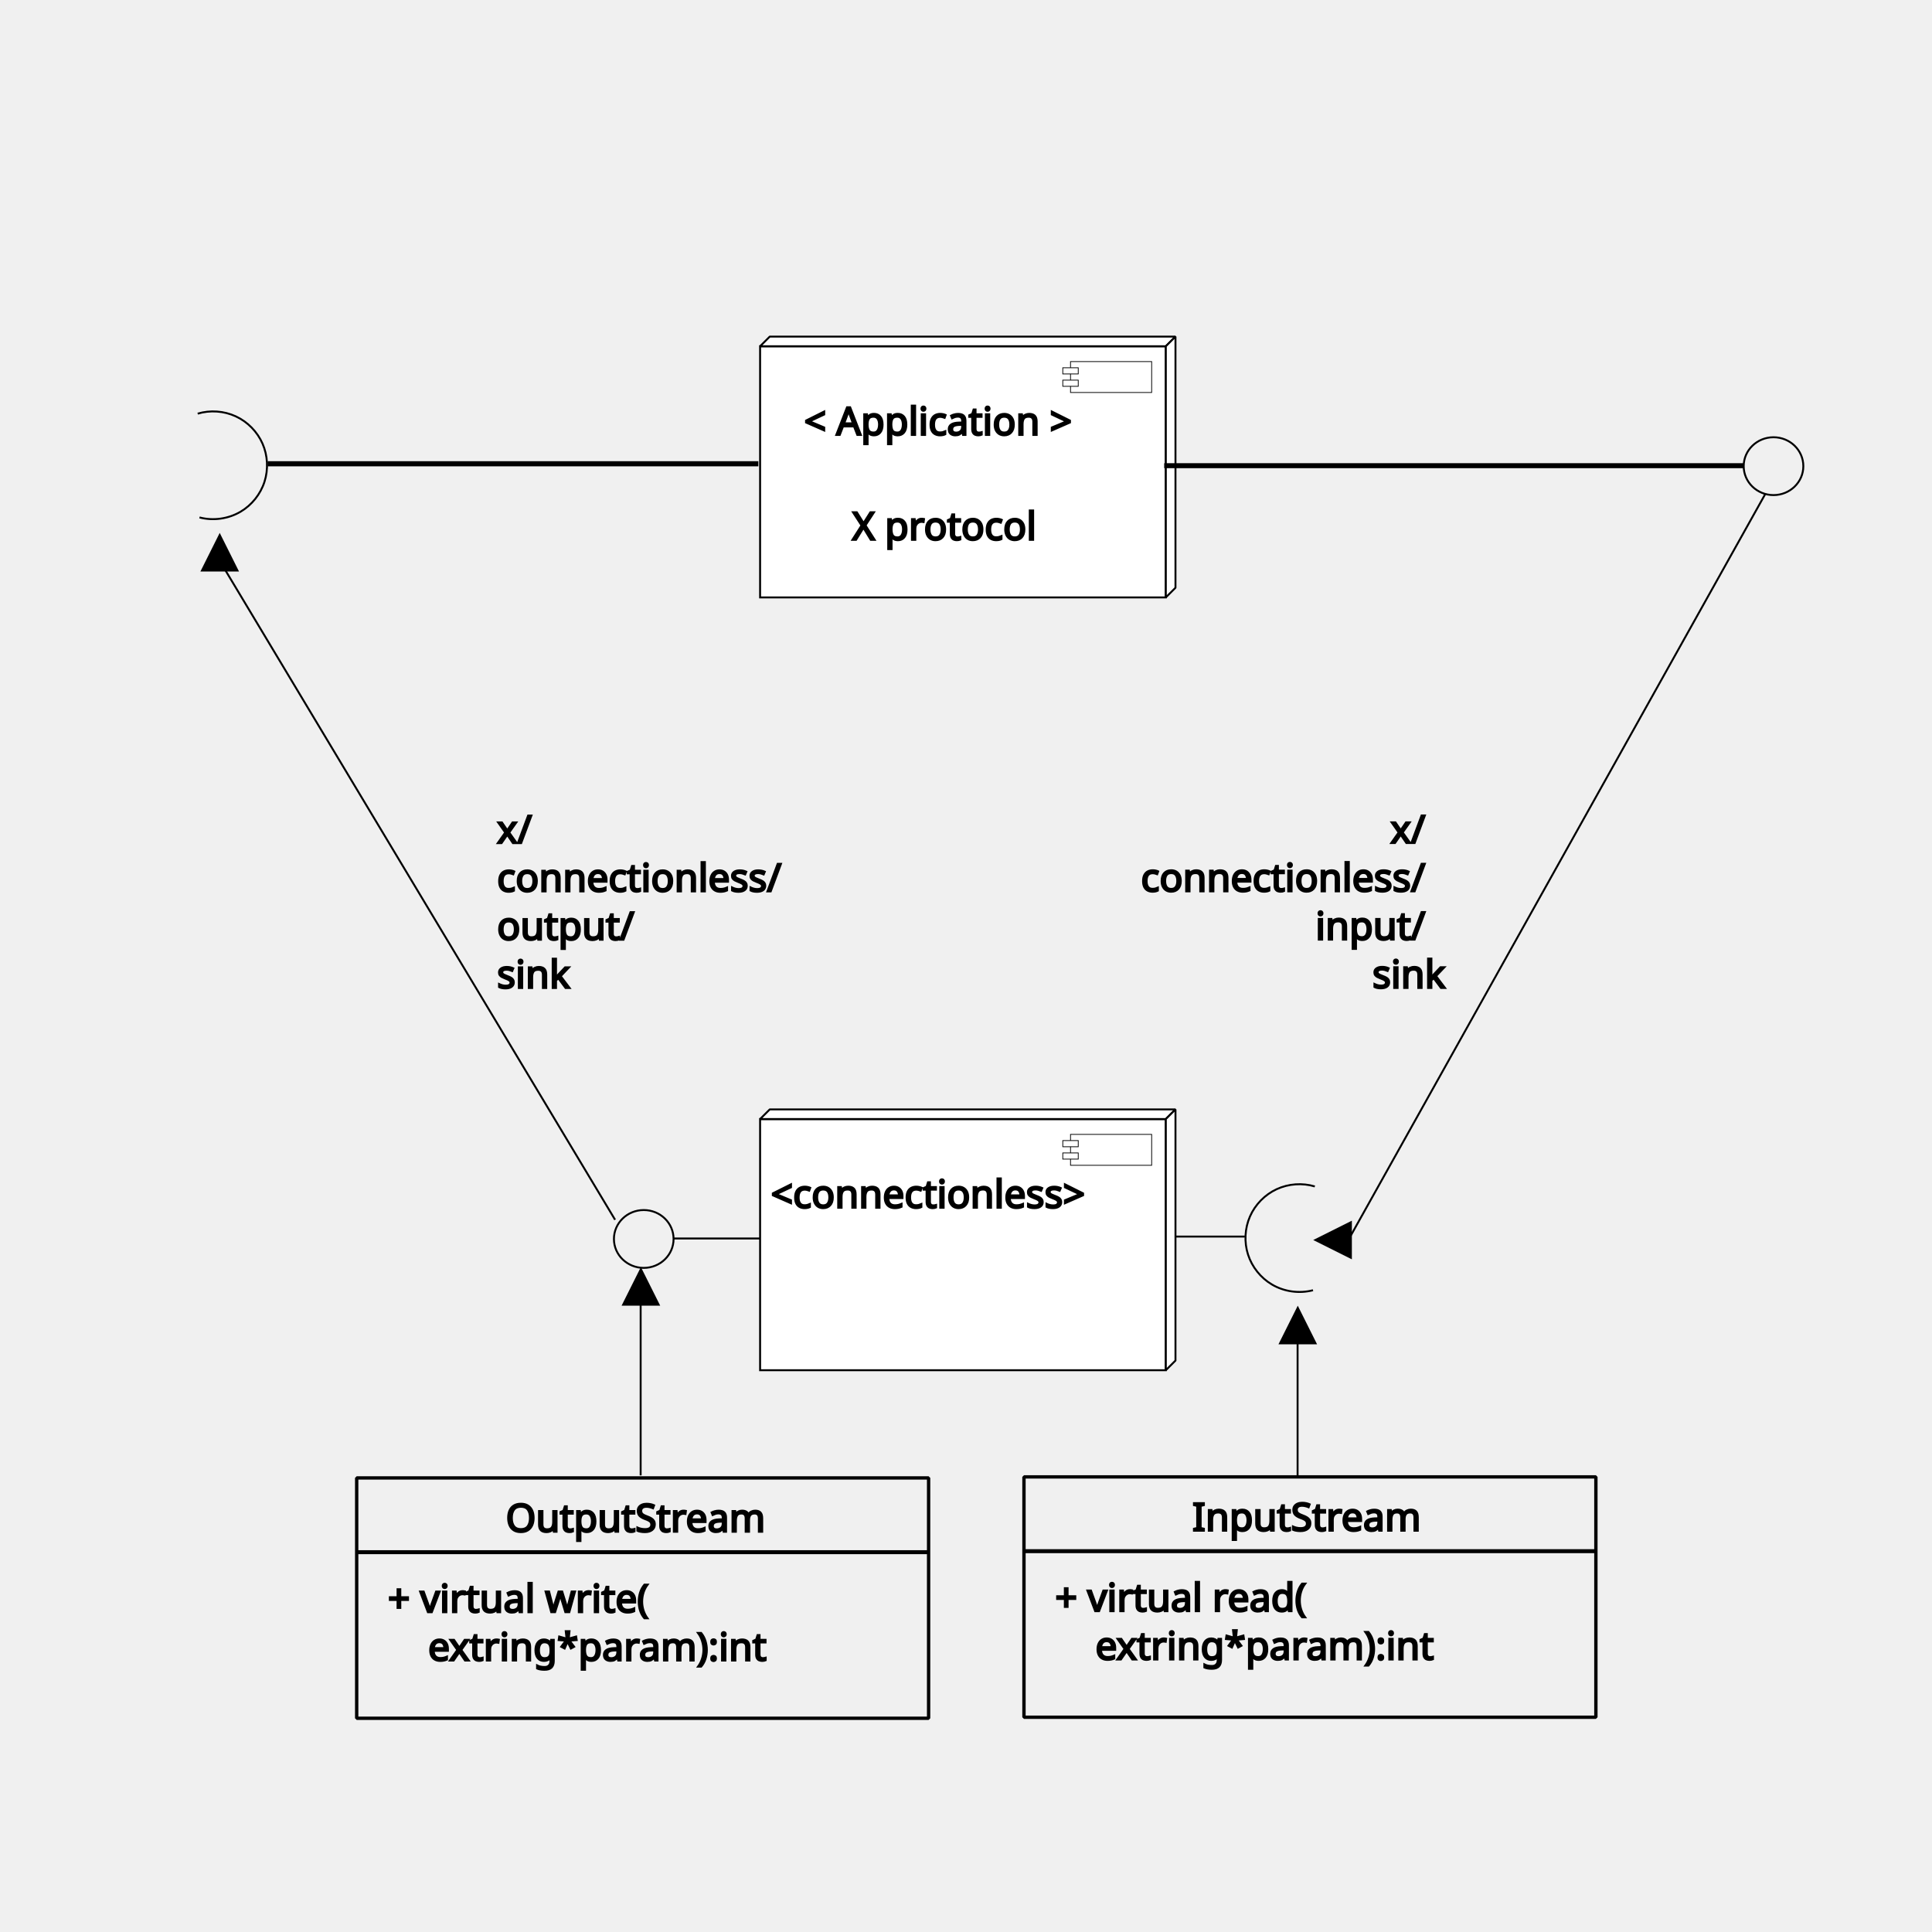
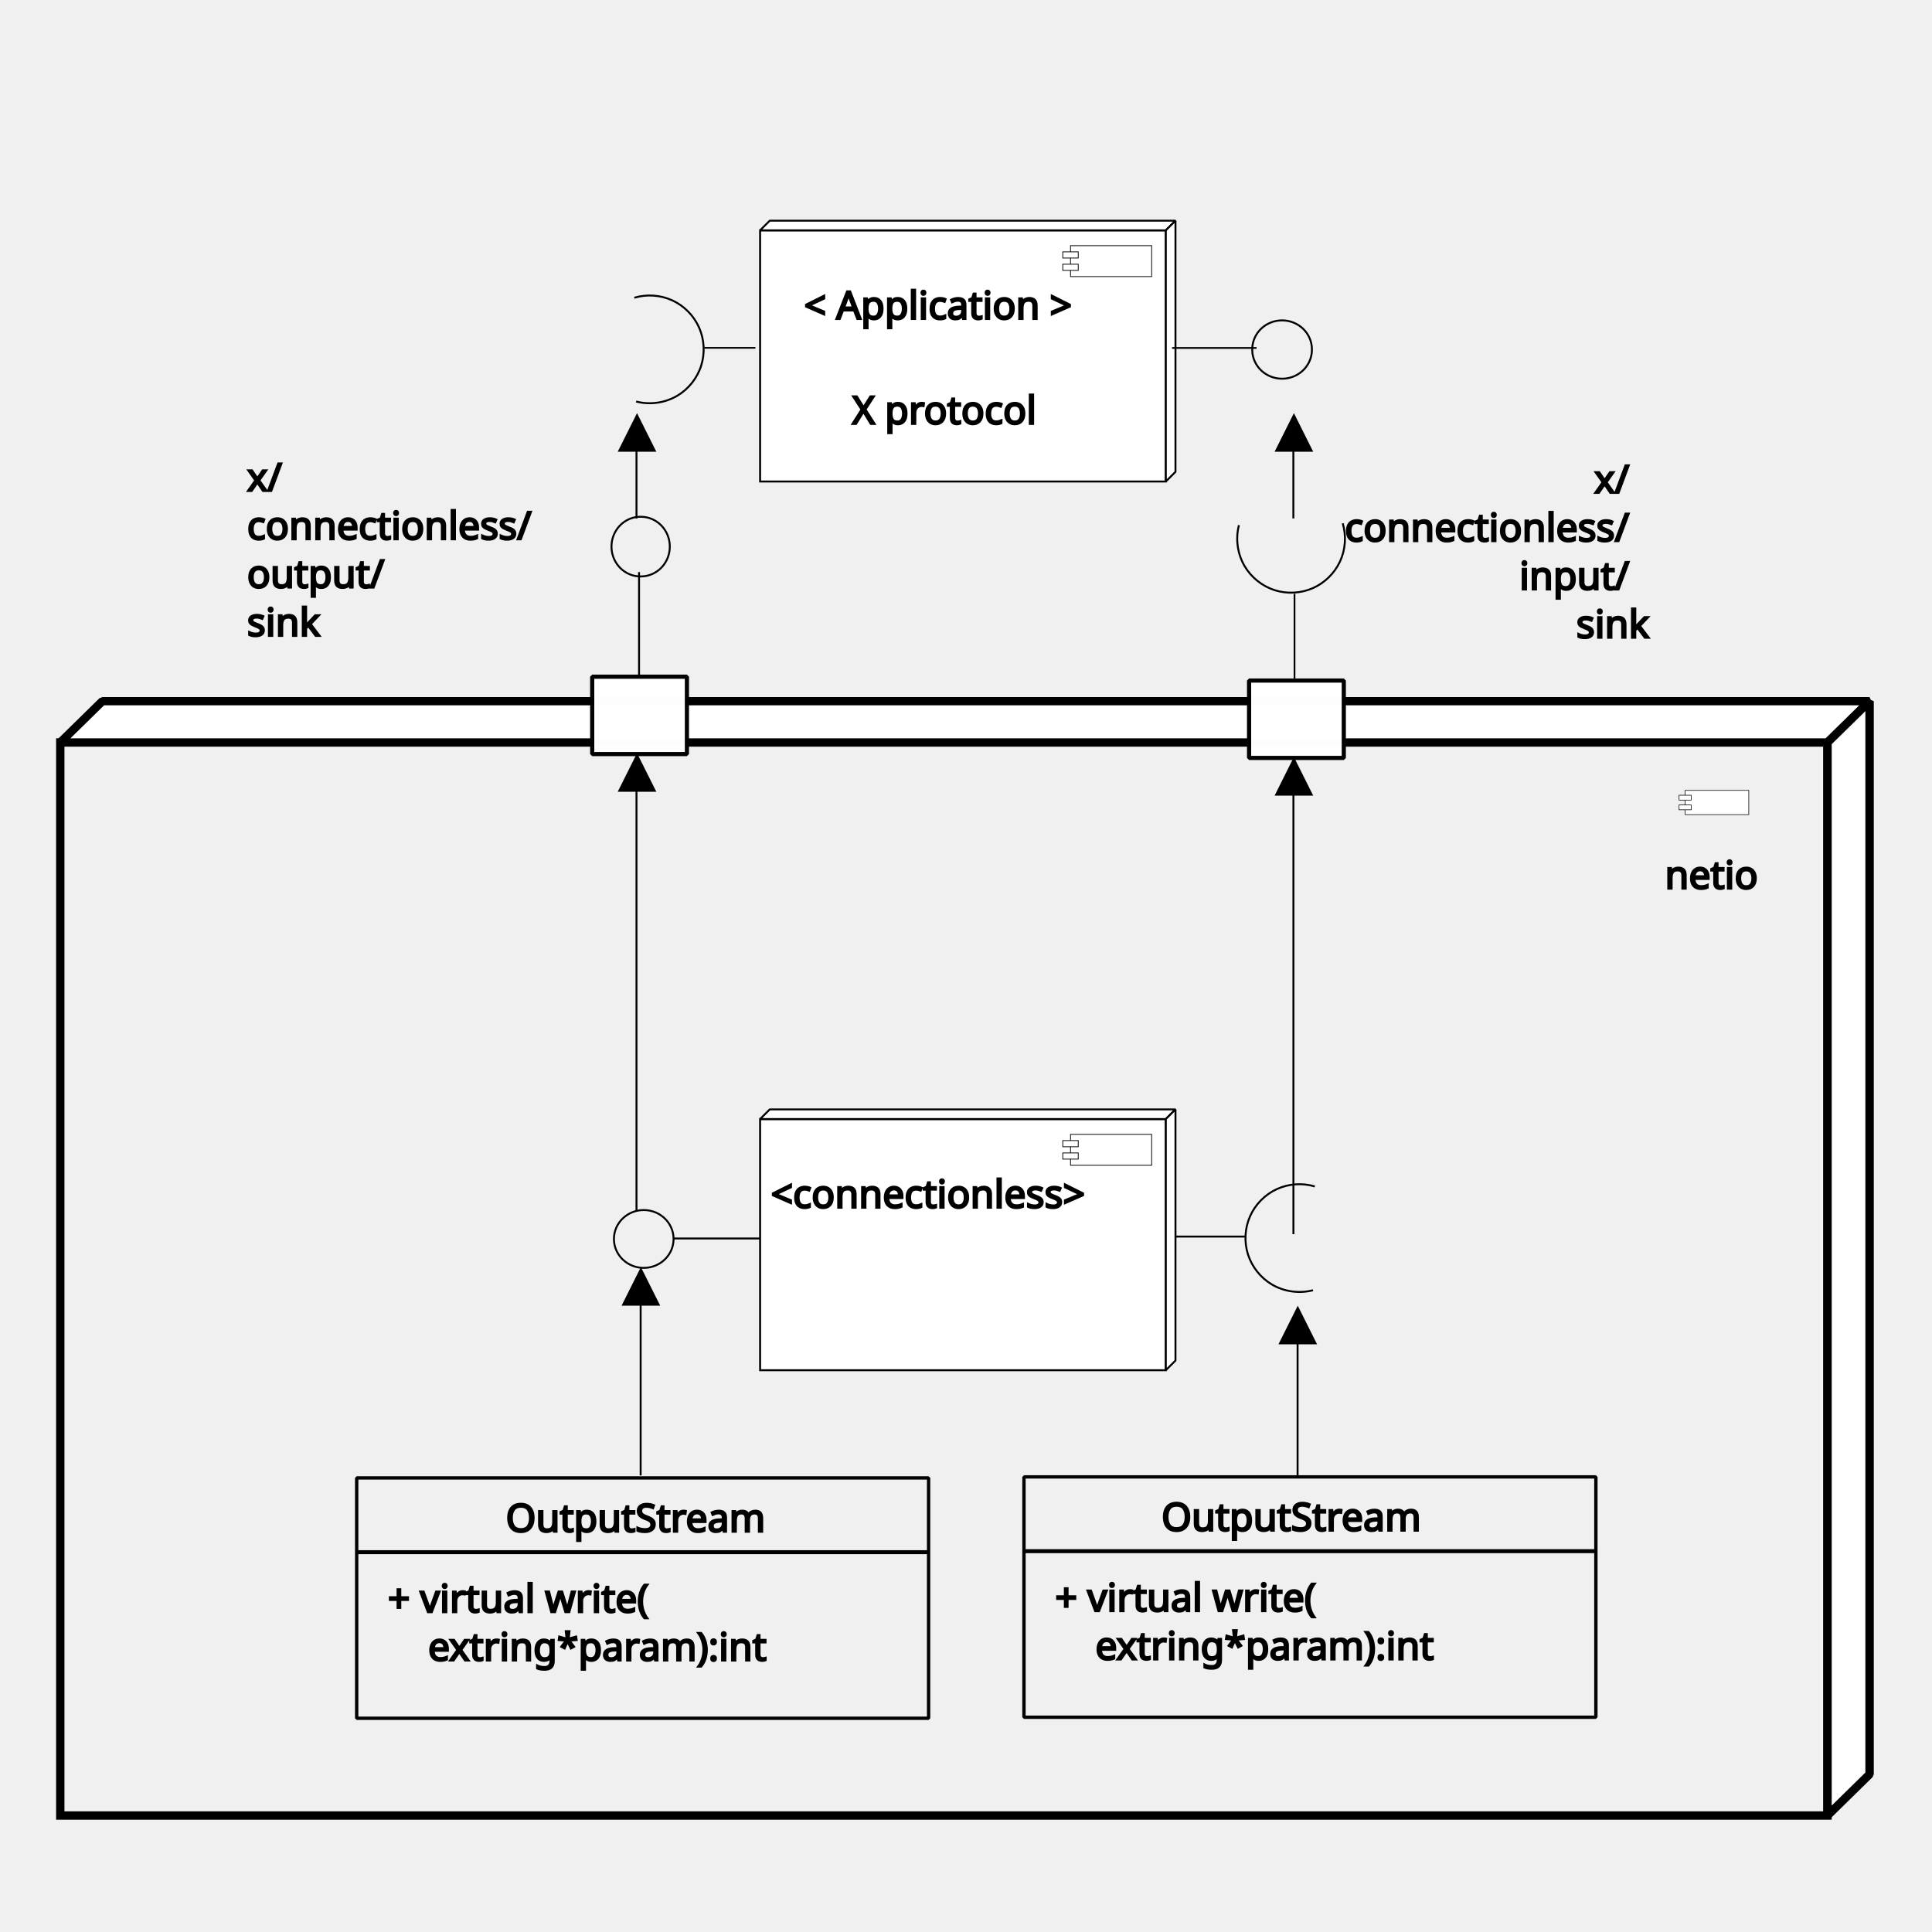
<svg xmlns="http://www.w3.org/2000/svg" viewBox="165 100 1000 1000" id="svg4022" version="1.1" width="100%" height="100%" style="stroke:#000000">
  <defs id="defs4148">
    </defs>
  <style type="text/css" id="style4024">
* {
	stroke: black;
}

text {
	fill: black;
	stroke: none;
	font-size: 10px;
	font-family: sans-serif;
}

rect, ellipse {
	fill: white;
}

polygon {
	stroke-miterlimit: 1;
	fill: white;
}
</style>
  <text xml:space="preserve" style="font-size:40px;font-style:normal;font-weight:normal;line-height:125%;letter-spacing:0px;word-spacing:0px;fill:#000000;fill-opacity:1;stroke:none;font-family:Sans;-inkscape-font-specification:Sans" x="305.602" y="555.237" id="text4386">
    <tspan id="tspan4388" style="font-style:normal;stroke:#000000;-inkscape-font-specification:Sans" x="305.602" y="555.237" />
  </text>
  <g id="g11779" transform="translate(280,505)" style="stroke:#000000">
    <g transform="translate(-88,514)" id="g4358" style="stroke:#000000">
      <g transform="translate(-179.4336,-479.199)" id="g3357-4-8-0-0" style="stroke:#000000">
        <rect style="fill:#ffffff;stroke:#000000" id="rect4044-5-4-2-2-2" height="130" width="210" y="139.422" x="545.861" />
        <g id="g3309-9-3-8-5" style="stroke:#000000">
          <g id="g3301-9-0-9-7" style="stroke:#000000">
            <polygon style="fill:#ffffff;stroke:#000000;stroke-miterlimit:1" transform="translate(170.8606,-100.578)" id="polygon4046-6-2-15-5-3" points="375,240 380,235 590,235 585,240 " />
            <polygon style="fill:#ffffff;stroke:#000000;stroke-miterlimit:1" transform="translate(170.8606,-100.578)" id="polygon4048-6-0-8-4-0" points="585,240 590,235 590,365 585,370 " />
          </g>
          <g id="g4274-8-3-5-4-5-9" transform="matrix(0.4,0,0,0.4,548.5323,95.35455)" style="stroke:#000000">
            <rect id="rect4090-5-5-8-8-7-5" height="40" width="105" y="130" x="395" style="fill:#ffffff;stroke:#000000" />
            <rect id="rect4092-1-9-4-9-9-10" height="8" width="20" y="138" x="385" style="fill:#ffffff;stroke:#000000" />
            <rect id="rect4094-3-4-9-7-0-6" height="8" width="20" y="154" x="385" style="fill:#ffffff;stroke:#000000" />
          </g>
        </g>
      </g>
      <path style="fill:none;stroke:#000000;stroke-width:1px;stroke-linecap:butt;stroke-linejoin:miter;stroke-opacity:1" d="m 653.549,-304.899 c -6.453,-1.933 -13.606,-1.424 -19.721,1.404 -6.114,2.828 -11.134,7.949 -13.84,14.118 -2.705,6.169 -3.072,13.331 -1.011,19.745 2.062,6.413 6.533,12.02 12.326,15.458 6.333,3.757 14.185,4.861 21.308,2.995" id="path4999-4-0-0-3" />
      <path style="fill:none;stroke:#000000;stroke-width:1px;stroke-linecap:butt;stroke-linejoin:miter;stroke-opacity:1" d="m 416.323,-378.954 36.019,0" id="path4354" transform="translate(165,100)" />
    </g>
    <g style="stroke:#000000" transform="translate(-84,210)" id="g3677">
      <path transform="matrix(1,0,0,-1,7.97381,53.36547)" style="opacity:0.99;fill:none;stroke:#000000;stroke-width:1;stroke-linecap:butt;stroke-linejoin:bevel;stroke-miterlimit:0;stroke-opacity:1;stroke-dasharray:none" id="path4963-2-2-4-4-5-4" d="m 309.669,27.077 c 0,8.267 -6.911,14.969 -15.437,14.969 -8.525,0 -15.437,-6.702 -15.437,-14.969 0,-8.267 6.911,-14.969 15.437,-14.969 8.525,0 15.437,6.702 15.437,14.969 z" />
      <path style="fill:none;stroke:#000000;stroke-width:1px;stroke-linecap:butt;stroke-linejoin:miter;stroke-opacity:1" d="m 317.496,26.037 44.907,0" id="path4424" />
    </g>
    <text id="text3661" y="220.138" x="378.319" style="font-size:20px;font-style:normal;font-weight:normal;text-align:center;line-height:125%;letter-spacing:0px;word-spacing:0px;text-anchor:middle;fill:#000000;fill-opacity:1;stroke:none;font-family:Sans;-inkscape-font-specification:Sans" xml:space="preserve">
      <tspan y="220.138" x="378.319" style="text-align:center;text-anchor:middle;stroke:#000000" id="tspan3591">&lt;connectionless&gt;</tspan>
    </text>
  </g>
-   <text xml:space="preserve" style="font-size:20px;font-style:normal;font-weight:normal;line-height:125%;letter-spacing:0px;word-spacing:0px;fill:#000000;fill-opacity:1;stroke:none;font-family:Sans;-inkscape-font-specification:Sans" x="422.262" y="536.4" id="text3224">
-     <tspan id="tspan3226" style="stroke:#000000" x="422.262" y="536.4">x/</tspan>
-     <tspan style="stroke:#000000" x="422.262" y="561.4" id="tspan3228">connectionless/</tspan>
-     <tspan style="stroke:#000000" x="422.262" y="586.4" id="tspan3230">output/</tspan>
-     <tspan style="stroke:#000000" x="422.262" y="611.4" id="tspan3232">sink</tspan>
+   <text xml:space="preserve" style="font-size:20px;font-style:normal;font-weight:normal;line-height:125%;letter-spacing:0px;word-spacing:0px;fill:#000000;fill-opacity:1;stroke:none;font-family:Sans;-inkscape-font-specification:Sans" x="292.908" y="354.154" id="text3224">
+     <tspan id="tspan3226" style="stroke:#000000" x="292.908" y="354.154">x/</tspan>
+     <tspan style="stroke:#000000" x="292.908" y="379.154" id="tspan3228">connectionless/</tspan>
+     <tspan style="stroke:#000000" x="292.908" y="404.154" id="tspan3230">output/</tspan>
+     <tspan style="stroke:#000000" x="292.908" y="429.154" id="tspan3232">sink</tspan>
  </text>
-   <text xml:space="preserve" style="font-size:20px;font-style:normal;font-weight:normal;text-align:end;line-height:125%;letter-spacing:0px;word-spacing:0px;text-anchor:end;fill:#000000;fill-opacity:1;stroke:none;font-family:Sans;-inkscape-font-specification:Sans" x="928.736" y="536.356" id="text3224-7">
-     <tspan id="tspan3226-0" style="text-align:end;text-anchor:end;stroke:#000000" x="928.736" y="536.356">x/</tspan>
-     <tspan style="text-align:end;text-anchor:end;stroke:#000000" x="928.736" y="561.356" id="tspan3228-7">connectionless/</tspan>
-     <tspan style="text-align:end;text-anchor:end;stroke:#000000" x="928.736" y="586.356" id="tspan3230-3">input/</tspan>
-     <tspan style="text-align:end;text-anchor:end;stroke:#000000" x="928.736" y="611.356" id="tspan3232-5">sink</tspan>
+   <text xml:space="preserve" style="font-size:20px;font-style:normal;font-weight:normal;text-align:end;line-height:125%;letter-spacing:0px;word-spacing:0px;text-anchor:end;fill:#000000;fill-opacity:1;stroke:none;font-family:Sans;-inkscape-font-specification:Sans" x="1034.274" y="355.125" id="text3224-7">
+     <tspan id="tspan3226-0" style="text-align:end;text-anchor:end;stroke:#000000" x="1034.274" y="355.125">x/</tspan>
+     <tspan style="text-align:end;text-anchor:end;stroke:#000000" x="1034.274" y="380.125" id="tspan3228-7">connectionless/</tspan>
+     <tspan style="text-align:end;text-anchor:end;stroke:#000000" x="1034.274" y="405.125" id="tspan3230-3">input/</tspan>
+     <tspan style="text-align:end;text-anchor:end;stroke:#000000" x="1034.274" y="430.125" id="tspan3232-5">sink</tspan>
  </text>
  <g id="g20018" style="stroke:#000000" transform="translate(-131.83,709.7224)">
    <rect y="155.241" x="481.45" height="124.412" width="296.023" id="rect4321-0" style="opacity:0.99;fill:none;stroke:#000000;stroke-width:1.733;stroke-linecap:butt;stroke-linejoin:bevel;stroke-miterlimit:0;stroke-opacity:1;stroke-dasharray:none" />
    <path id="path4323-6" d="m 481.372,193.685 296.023,0" style="fill:none;stroke:#000000;stroke-width:2.055px;stroke-linecap:butt;stroke-linejoin:miter;stroke-opacity:1" />
    <text id="text5950-83" y="183.103" x="558.629" style="font-size:20px;font-style:normal;font-weight:normal;line-height:125%;letter-spacing:0px;word-spacing:0px;fill:#000000;fill-opacity:1;stroke:none;font-family:Sans;-inkscape-font-specification:Sans" xml:space="preserve">
      <tspan y="183.103" x="558.629" style="stroke:#000000" id="tspan5952-5">OutputStream</tspan>
    </text>
    <text id="text5975-9" y="224.765" x="497.614" style="font-size:20px;font-style:normal;font-weight:normal;line-height:125%;letter-spacing:0px;word-spacing:0px;fill:#000000;fill-opacity:1;stroke:none;font-family:Sans;-inkscape-font-specification:Sans" xml:space="preserve">
      <tspan y="224.765" x="497.614" style="stroke:#000000" id="tspan5977-7">+ virtual write(</tspan>
      <tspan y="249.765" x="497.614" style="stroke:#000000" id="tspan5991">    extring*param):int</tspan>
    </text>
  </g>
  <g id="g20018-2" style="stroke:#000000" transform="translate(213.5546,709.1993)">
    <rect y="155.241" x="481.45" height="124.412" width="296.023" id="rect4321-0-1" style="opacity:0.99;fill:none;stroke:#000000;stroke-width:1.733;stroke-linecap:butt;stroke-linejoin:bevel;stroke-miterlimit:0;stroke-opacity:1;stroke-dasharray:none" />
    <path id="path4323-6-2" d="m 481.372,193.685 296.023,0" style="fill:none;stroke:#000000;stroke-width:2.055px;stroke-linecap:butt;stroke-linejoin:miter;stroke-opacity:1" />
-     <text id="text5950-83-2" y="183.103" x="568.629" style="font-size:20px;font-style:normal;font-weight:normal;line-height:125%;letter-spacing:0px;word-spacing:0px;fill:#000000;fill-opacity:1;stroke:none;font-family:Sans;-inkscape-font-specification:Sans" xml:space="preserve">
-       <tspan y="183.103" x="568.629" style="stroke:#000000" id="tspan5952-5-5">InputStream</tspan>
+     <text id="text5950-83-2" y="183.103" x="552.629" style="font-size:20px;font-style:normal;font-weight:normal;line-height:125%;letter-spacing:0px;word-spacing:0px;fill:#000000;fill-opacity:1;stroke:none;font-family:Sans;-inkscape-font-specification:Sans" xml:space="preserve">
+       <tspan y="183.103" x="552.629" style="stroke:#000000" id="tspan5952-5-5">OutputStream</tspan>
    </text>
    <text id="text5975-9-8" y="224.765" x="497.614" style="font-size:20px;font-style:normal;font-weight:normal;line-height:125%;letter-spacing:0px;word-spacing:0px;fill:#000000;fill-opacity:1;stroke:none;font-family:Sans;-inkscape-font-specification:Sans" xml:space="preserve">
-       <tspan y="224.765" x="497.614" style="stroke:#000000" id="tspan5977-7-9">+ virtual read(</tspan>
+       <tspan y="224.765" x="497.614" style="stroke:#000000" id="tspan5977-7-9">+ virtual write(</tspan>
      <tspan y="249.765" x="497.614" style="stroke:#000000" id="tspan6017">    extring*param):int</tspan>
    </text>
  </g>
  <polygon points="285,150 290,147.5 290,152.5 " style="fill:#000000;stroke:none" id="polygon4130-3-6-3" transform="matrix(0,4,-4,0,1096.723,-384.1743)" />
  <polygon transform="matrix(0,4,-4,0,1436.723,-364.1743)" id="polygon7503" style="fill:#000000;stroke:none" points="285,150 290,147.5 290,152.5 " />
  <path style="fill:none;stroke:#000000;stroke-width:1px;stroke-linecap:butt;stroke-linejoin:miter;stroke-opacity:1" d="m 496.6,768.4 0,95.261" id="path7513" />
  <path style="fill:none;stroke:#000000;stroke-width:1px;stroke-linecap:butt;stroke-linejoin:miter;stroke-opacity:1" d="m 836.631,786.923 0,76.738" id="path7517" />
-   <g style="stroke:#000000" id="g7525" transform="translate(12.56644,139.801)">
+   <g style="stroke:#000000" id="g7525" transform="translate(12.56644,79.80104)">
    <rect x="545.861" y="139.422" width="210" height="130" id="rect7527" style="fill:#ffffff;stroke:#000000" />
    <g style="stroke:#000000" id="g7529">
      <g style="stroke:#000000" id="g7531">
-         <polygon points="375,240 380,235 590,235 585,240 " id="polygon7533" transform="translate(170.8606,-100.578)" style="fill:#ffffff;stroke:#000000;stroke-miterlimit:1" />
-         <polygon points="585,240 590,235 590,365 585,370 " id="polygon7535" transform="translate(170.8606,-100.578)" style="fill:#ffffff;stroke:#000000;stroke-miterlimit:1" />
+         <polygon points="585,240 375,240 380,235 590,235 " id="polygon7533" transform="translate(170.8606,-100.578)" style="fill:#ffffff;stroke:#000000;stroke-miterlimit:1" />
+         <polygon points="585,370 585,240 590,235 590,365 " id="polygon7535" transform="translate(170.8606,-100.578)" style="fill:#ffffff;stroke:#000000;stroke-miterlimit:1" />
      </g>
      <g style="stroke:#000000" transform="matrix(0.4,0,0,0.4,548.5323,95.35455)" id="g7537">
        <rect style="fill:#ffffff;stroke:#000000" x="395" y="130" width="105" height="40" id="rect7539" />
        <rect style="fill:#ffffff;stroke:#000000" x="385" y="138" width="20" height="8" id="rect7541" />
        <rect style="fill:#ffffff;stroke:#000000" x="385" y="154" width="20" height="8" id="rect7543" />
      </g>
    </g>
  </g>
-   <g id="g7622" transform="translate(282,445)" style="stroke:#000000">
-     <path style="fill:none;stroke:#000000;stroke-width:1px;stroke-linecap:butt;stroke-linejoin:miter;stroke-opacity:1" d="m -14.677,-130.899 c 6.453,-1.933 13.606,-1.424 19.721,1.404 6.114,2.828 11.134,7.949 13.84,14.118 2.706,6.169 3.072,13.331 1.011,19.745 -2.062,6.413 -6.533,12.02 -12.326,15.458 -6.333,3.757 -14.185,4.861 -21.308,2.995" id="path7545" />
-     <path style="fill:none;stroke:#000000;stroke-width:2.655px;stroke-linecap:butt;stroke-linejoin:miter;stroke-opacity:1" d="m 275.518,-104.954 -253.988,0" id="path7547" />
+   <path id="path7545" d="m 493.323,254.101 c 6.453,-1.933 13.606,-1.424 19.721,1.404 6.114,2.828 11.134,7.949 13.84,14.118 2.705,6.169 3.072,13.331 1.011,19.745 -2.062,6.413 -6.533,12.02 -12.326,15.458 -6.333,3.757 -14.185,4.861 -21.308,2.995" style="fill:none;stroke:#000000;stroke-width:1px;stroke-linecap:butt;stroke-linejoin:miter;stroke-opacity:1" />
+   <path id="path7547" d="m 556.004,280.046 -26.474,0" style="fill:none;stroke:#000000;stroke-width:0.857px;stroke-linecap:butt;stroke-linejoin:miter;stroke-opacity:1" />
+   <text id="text7555" y="265.138" x="658.319" style="font-size:20px;font-style:normal;font-weight:normal;text-align:center;line-height:125%;letter-spacing:0px;word-spacing:0px;text-anchor:middle;fill:#000000;fill-opacity:1;stroke:none;font-family:Sans;-inkscape-font-specification:Sans" xml:space="preserve">
+     <tspan y="265.138" x="658.319" style="text-align:center;text-anchor:middle;stroke:#000000" id="tspan7559">&lt; Application &gt;</tspan>
+   </text>
+   <text xml:space="preserve" style="font-size:20px;font-style:normal;font-weight:normal;line-height:125%;letter-spacing:0px;word-spacing:0px;fill:#000000;fill-opacity:1;stroke:none;font-family:Sans;-inkscape-font-specification:Sans" x="606.108" y="319.415" id="text7582">
+     <tspan id="tspan7584" style="stroke:#000000" x="606.108" y="319.415">X protocol</tspan>
+   </text>
+   <g id="g6089" transform="matrix(0.5228643,0,0,0.5228643,-602.2899,526.4852)" style="stroke:#000000">
+     <rect style="fill:none;stroke:#000000;stroke-width:8.251" id="rect4044-5-4-2-4-6-7-3" height="1062.264" width="1749.423" y="-80.692" x="1527.148" />
+     <g transform="matrix(8.330584,0,0,8.171258,-3020.188,-1219.945)" style="stroke:#000000" id="g3301-9-0-7-7-3-3">
+       <polygon points="590,235 585,240 375,240 380,235 " id="polygon4046-6-2-15-7-7-8-4" transform="translate(170.8606,-100.578)" style="fill:#ffffff;stroke:#000000;stroke-miterlimit:1" />
+       <polygon points="590,365 585,370 585,240 590,235 " id="polygon4048-6-0-8-5-5-5-3" transform="translate(170.8606,-100.578)" style="fill:#ffffff;stroke:#000000;stroke-miterlimit:1" />
+     </g>
  </g>
-   <g id="g7616" style="stroke:#000000" transform="translate(280,445)">
-     <path transform="matrix(-1,0,0,-1,1097.198,-76.63453)" style="opacity:0.99;fill:none;stroke:#000000;stroke-width:1;stroke-linecap:butt;stroke-linejoin:bevel;stroke-miterlimit:0;stroke-opacity:1;stroke-dasharray:none" id="path7551" d="m 309.669,27.077 c 0,8.267 -6.911,14.969 -15.437,14.969 -8.525,0 -15.437,-6.702 -15.437,-14.969 0,-8.267 6.911,-14.969 15.437,-14.969 8.525,0 15.437,6.702 15.437,14.969 z" />
-     <path style="fill:none;stroke:#000000;stroke-width:2.585px;stroke-linecap:butt;stroke-linejoin:miter;stroke-opacity:1" d="m 787.676,-103.963 -300.097,0" id="path7553" />
+   <text xml:space="preserve" style="font-size:20px;font-style:normal;font-weight:normal;line-height:125%;letter-spacing:0px;word-spacing:0px;fill:#000000;fill-opacity:1;stroke:none;font-family:Sans;-inkscape-font-specification:Sans" x="1026.785" y="559.969" id="text5136">
+     <tspan id="tspan5138" style="stroke:#000000" x="1026.785" y="559.969">netio</tspan>
+   </text>
+   <g id="g4274-8-3-5-4-4-5-0-3-3-6" transform="matrix(0.3137185,0,0,0.3137185,913.3046,468.3168)" style="stroke:#000000">
+     <rect id="rect4090-5-5-8-8-9-4-1-1-7-6" height="40" width="105" y="130" x="395" style="fill:#ffffff;stroke:#000000" />
+     <rect id="rect4092-1-9-4-9-9-1-8-9-6-5" height="8" width="20" y="138" x="385" style="fill:#ffffff;stroke:#000000" />
+     <rect id="rect4094-3-4-9-7-2-7-4-4-1-9" height="8" width="20" y="154" x="385" style="fill:#ffffff;stroke:#000000" />
  </g>
-   <text id="text7555" y="325.138" x="658.319" style="font-size:20px;font-style:normal;font-weight:normal;text-align:center;line-height:125%;letter-spacing:0px;word-spacing:0px;text-anchor:middle;fill:#000000;fill-opacity:1;stroke:none;font-family:Sans;-inkscape-font-specification:Sans" xml:space="preserve">
-     <tspan y="325.138" x="658.319" style="text-align:center;text-anchor:middle;stroke:#000000" id="tspan7559">&lt; Application &gt;</tspan>
-   </text>
-   <text xml:space="preserve" style="font-size:20px;font-style:normal;font-weight:normal;line-height:125%;letter-spacing:0px;word-spacing:0px;fill:#000000;fill-opacity:1;stroke:none;font-family:Sans;-inkscape-font-specification:Sans" x="606.108" y="379.415" id="text7582">
-     <tspan id="tspan7584" style="stroke:#000000" x="606.108" y="379.415">X protocol</tspan>
-   </text>
-   <polygon transform="matrix(0,4,-4,0,878.7231,-764.1743)" id="polygon7637" style="fill:#000000;stroke:none" points="290,152.5 285,150 290,147.5 " />
-   <path style="fill:none;stroke:#000000;stroke-width:1px;stroke-linecap:butt;stroke-linejoin:miter;stroke-opacity:1" d="m 276.969,387.354 206.4,344" id="path7639" />
-   <polygon points="285,150 290,147.5 290,152.5 " style="fill:#000000;stroke:none" id="polygon7643" transform="matrix(4,0,0,-4,-295.2769,1341.826)" />
-   <path style="fill:none;stroke:#000000;stroke-width:1px;stroke-linecap:butt;stroke-linejoin:miter;stroke-opacity:1" d="M 1078.754,355.6 859.123,748.554" id="path7645" />
+   <rect style="opacity:0.99;fill:#ffffff;fill-opacity:1;stroke:#000000;stroke-width:2.162;stroke-linecap:butt;stroke-linejoin:bevel;stroke-miterlimit:0;stroke-opacity:1;stroke-dasharray:none" id="rect4959-8-0-9" width="49.021" height="40.048" x="471.522" y="450.253" />
+   <g id="g5282">
+     <path transform="matrix(0,1,-1,0,523.6724,88.6845)" style="opacity:0.99;fill:none;stroke:#000000;stroke-width:1;stroke-linecap:butt;stroke-linejoin:bevel;stroke-miterlimit:0;stroke-opacity:1;stroke-dasharray:none" id="path7551" d="m 309.669,27.077 a 15.437,14.969 0 1 1 -30.873,0 15.437,14.969 0 1 1 30.873,0 z" />
+     <path transform="translate(165,100)" id="path5247" d="m 330.769,296.123 0,54.246" style="fill:none;stroke:#000000;stroke-width:1px;stroke-linecap:butt;stroke-linejoin:miter;stroke-opacity:1" />
+   </g>
+   <g id="g5314">
+     <polygon points="285,150 290,147.5 290,152.5 " style="fill:#000000;stroke:none" id="polygon7637" transform="matrix(0,4,-4,0,1094.723,-826.1743)" />
+     <path transform="translate(165,100)" id="path5253" d="m 329.446,226 0,42.338" style="fill:none;stroke:#000000;stroke-width:1px;stroke-linecap:butt;stroke-linejoin:miter;stroke-opacity:1" />
+   </g>
+   <polygon points="290,152.5 285,150 290,147.5 " style="fill:#000000;stroke:none" id="polygon5268" transform="matrix(0,4,-4,0,1094.723,-650.1743)" />
+   <path style="fill:none;stroke:#000000;stroke-width:1px;stroke-linecap:butt;stroke-linejoin:miter;stroke-opacity:1" d="m 329.446,404.615 0,222.277" id="path5270" transform="translate(165,100)" />
+   <rect y="452.253" x="811.522" height="40.048" width="49.021" id="rect5274" style="opacity:0.99;fill:#ffffff;fill-opacity:1;stroke:#000000;stroke-width:2.162;stroke-linecap:butt;stroke-linejoin:bevel;stroke-miterlimit:0;stroke-opacity:1;stroke-dasharray:none" />
+   <polygon transform="matrix(0,4,-4,0,1434.723,-648.1743)" id="polygon5276" style="fill:#000000;stroke:none" points="285,150 290,147.5 290,152.5 " />
+   <path style="fill:none;stroke:#000000;stroke-width:1px;stroke-linecap:butt;stroke-linejoin:miter;stroke-opacity:1" d="m 669.477,407.262 0,231.538" id="path5278" transform="translate(165,100)" />
+   <g id="g5296">
+     <path d="m 309.669,27.077 a 15.437,14.969 0 1 1 -30.873,0 15.437,14.969 0 1 1 30.873,0 z" id="path5288" style="opacity:0.99;fill:none;stroke:#000000;stroke-width:1;stroke-linecap:butt;stroke-linejoin:bevel;stroke-miterlimit:0;stroke-opacity:1;stroke-dasharray:none" transform="matrix(-1,0,0,-1,1122.835,308.0023)" />
+     <path style="fill:none;stroke:#000000;stroke-width:0.898px;stroke-linecap:butt;stroke-linejoin:miter;stroke-opacity:1" d="m 815.397,280.099 -43.757,0" id="path5290" />
+   </g>
+   <path style="fill:none;stroke:#000000;stroke-width:0.898px;stroke-linecap:butt;stroke-linejoin:miter;stroke-opacity:1" d="m 835.039,407.393 0,43.757" id="path5304" />
+   <path style="fill:none;stroke:#000000;stroke-width:1px;stroke-linecap:butt;stroke-linejoin:miter;stroke-opacity:1" d="m 859.995,370.882 c 1.933,6.453 1.424,13.606 -1.404,19.721 -2.828,6.114 -7.949,11.134 -14.118,13.84 -6.169,2.705 -13.331,3.072 -19.745,1.011 -6.413,-2.062 -12.02,-6.533 -15.458,-12.326 -3.757,-6.333 -4.861,-14.185 -2.995,-21.308" id="path5310" />
+   <g id="g5318" transform="translate(340,0)" style="stroke:#000000">
+     <polygon transform="matrix(0,4,-4,0,1094.723,-826.1743)" id="polygon5320" style="fill:#000000;stroke:none" points="290,147.5 290,152.5 285,150 " />
+     <path style="fill:none;stroke:#000000;stroke-width:1px;stroke-linecap:butt;stroke-linejoin:miter;stroke-opacity:1" d="m 329.446,226 0,42.338" id="path5322" transform="translate(165,100)" />
+   </g>
</svg>
